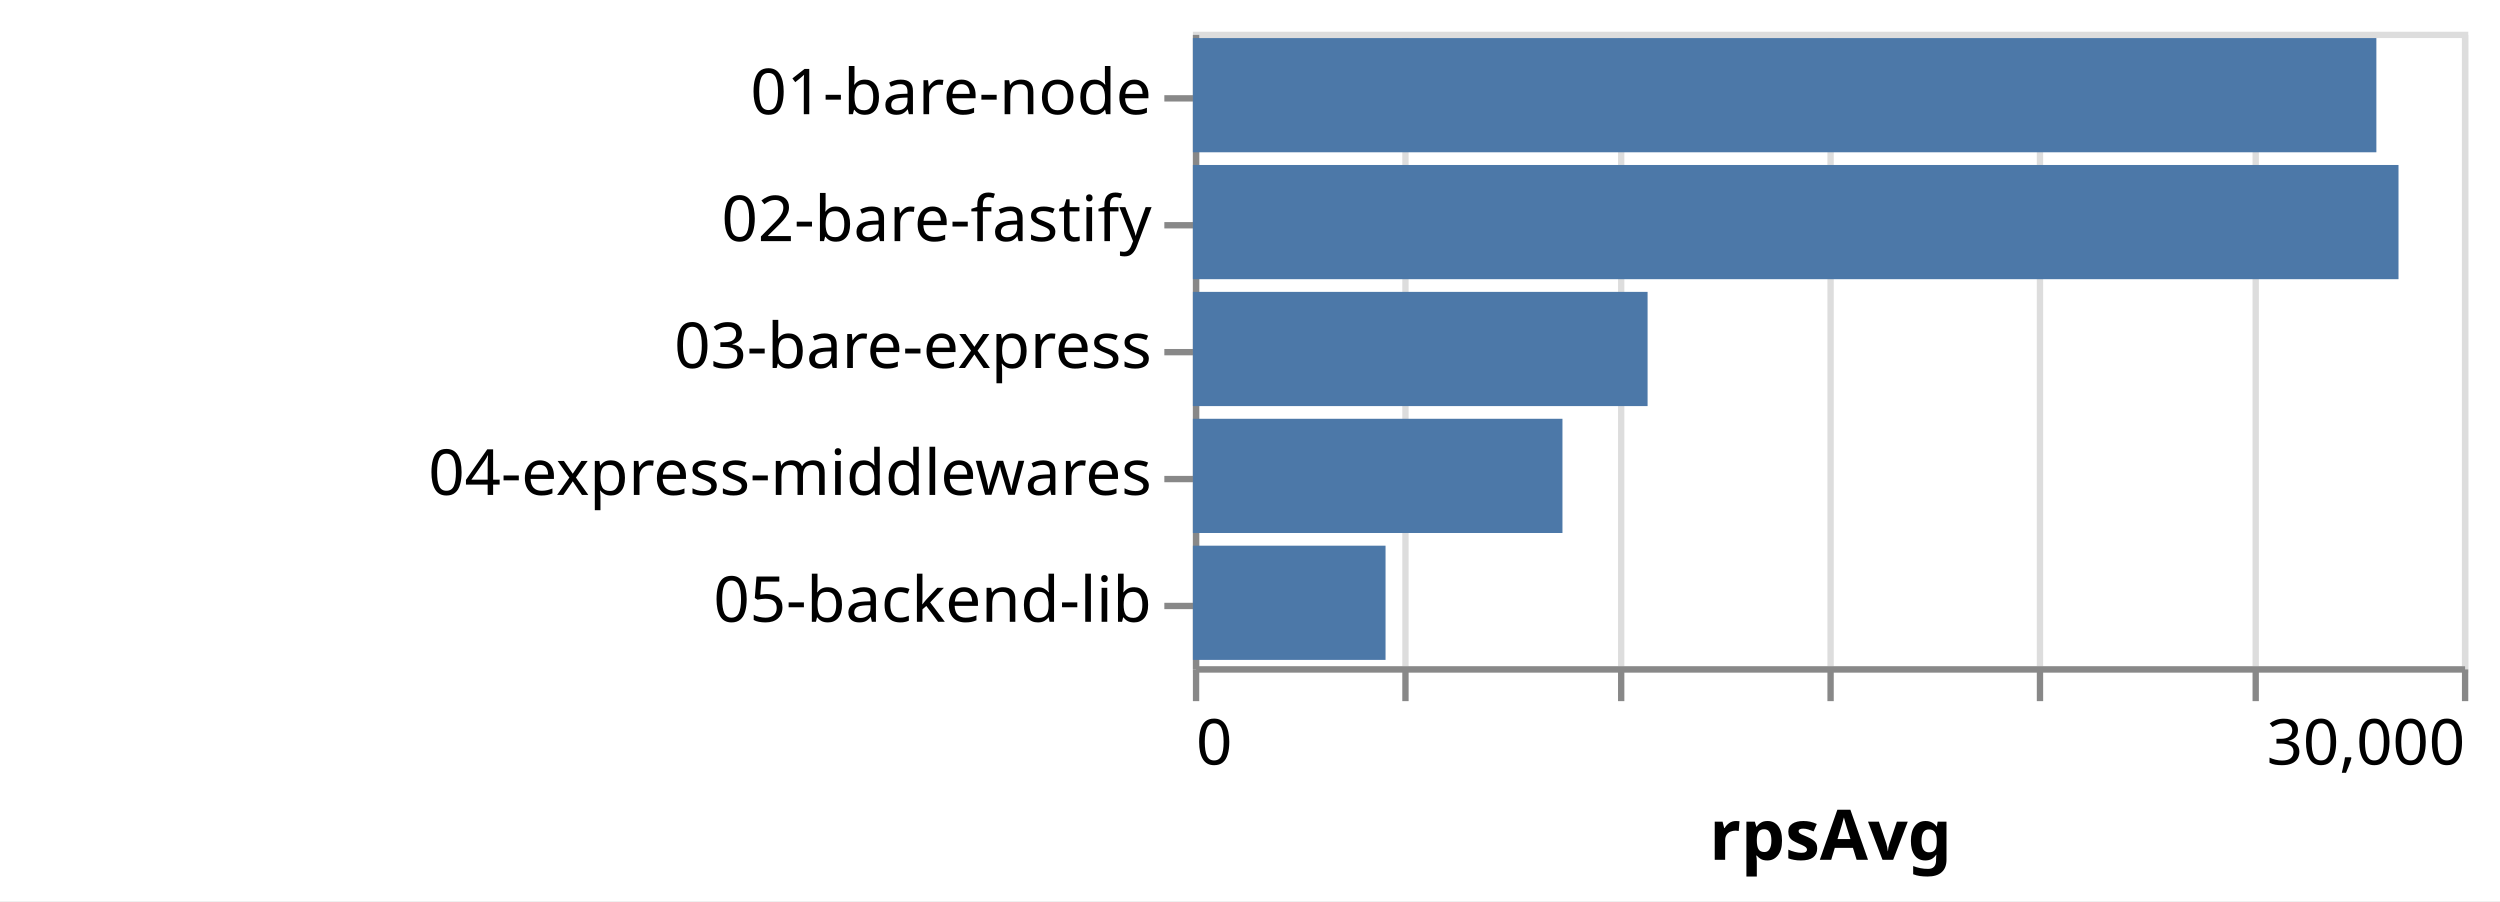
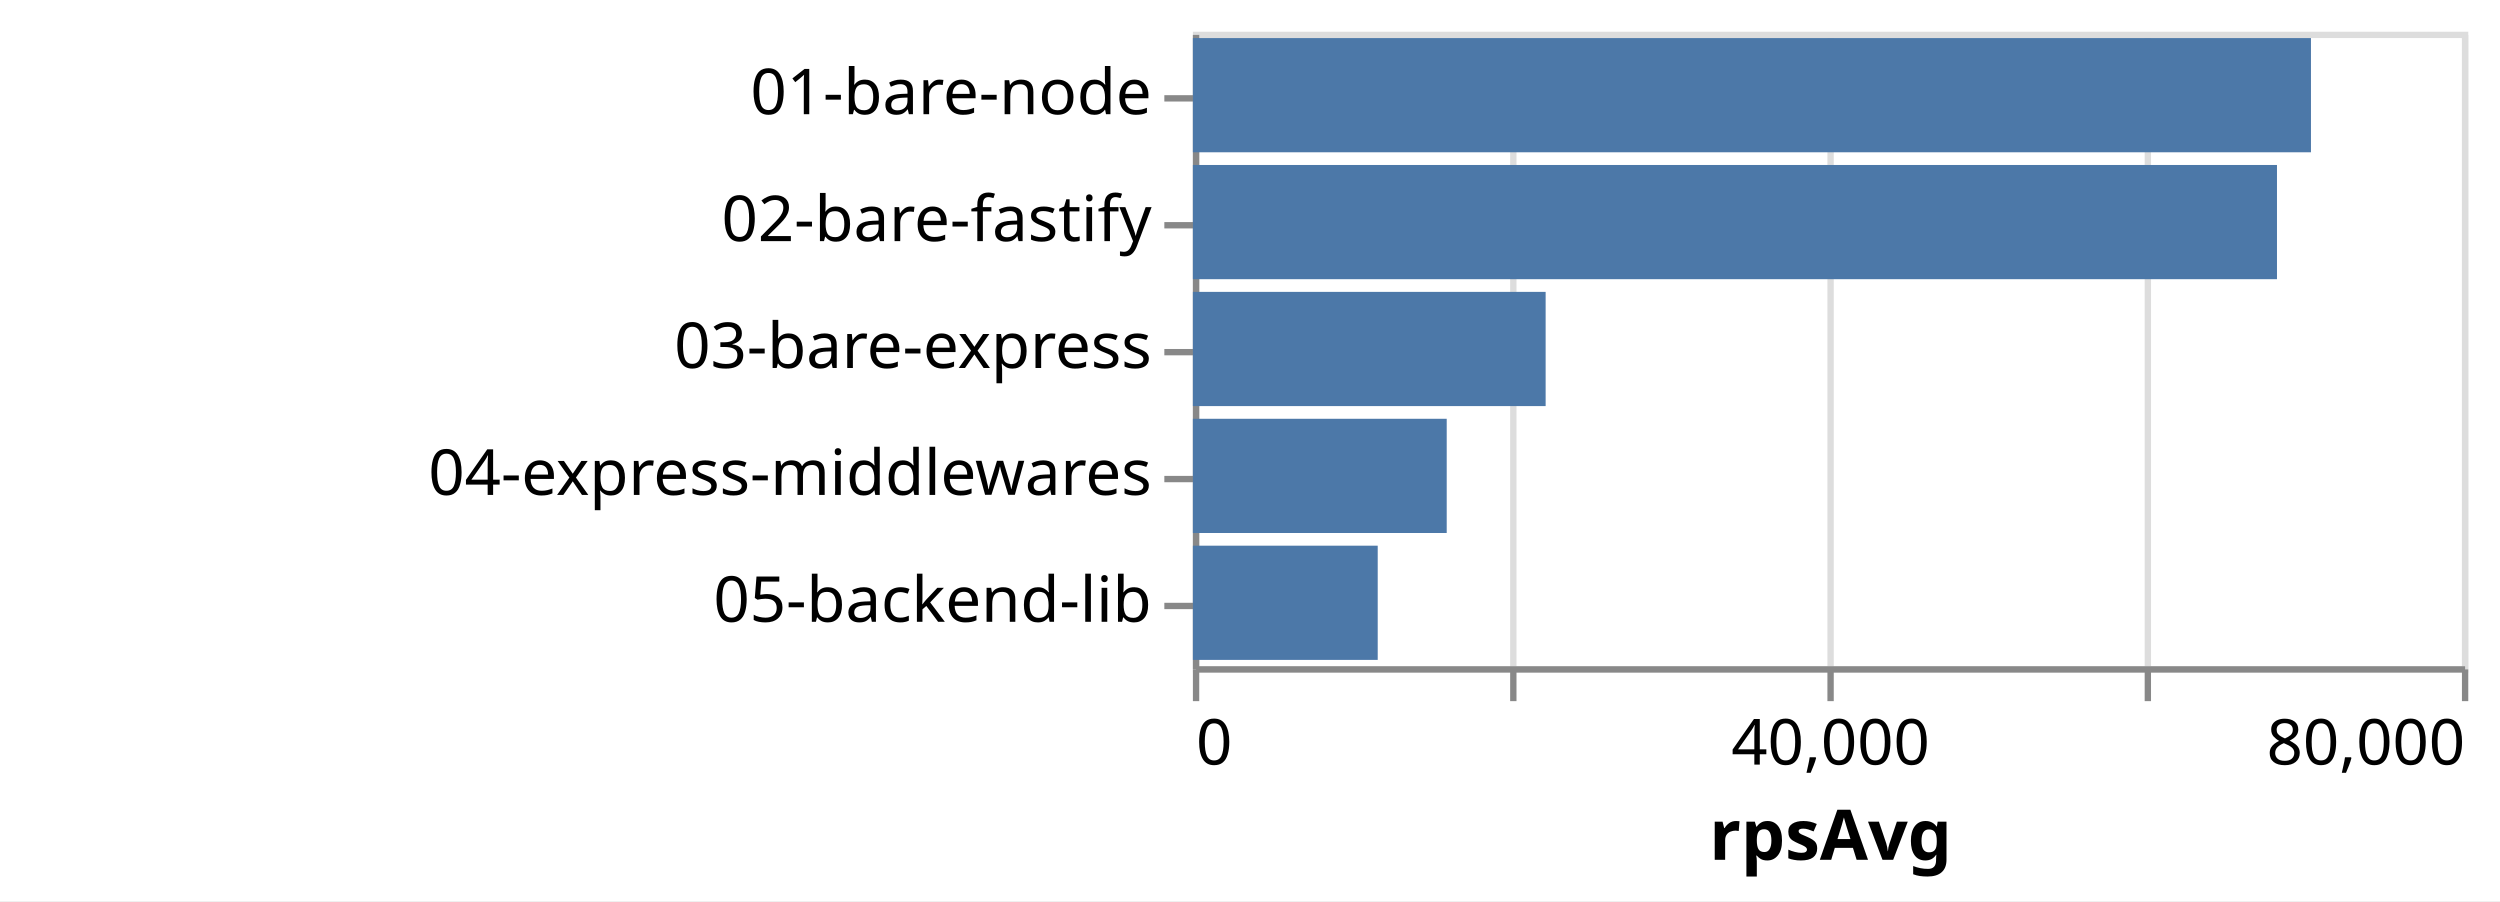
<svg xmlns="http://www.w3.org/2000/svg" version="1.1" class="marks" width="394" height="142" viewBox="0 0 394 142">
  <rect width="394" height="142" fill="white" />
  <g fill="none" stroke-miterlimit="10" transform="translate(188,5)">
    <g class="mark-group role-frame root" role="graphics-object" aria-roledescription="group mark container">
      <g transform="translate(0,0)">
        <path class="background" aria-hidden="true" d="M0.5,0.5h200v100h-200Z" stroke="#ddd" />
        <g>
          <g class="mark-group role-axis" aria-hidden="true">
            <g transform="translate(0.5,100.5)">
              <path class="background" aria-hidden="true" d="M0,0h0v0h0Z" pointer-events="none" />
              <g>
                <g class="mark-rule role-axis-grid" pointer-events="none">
                  <line transform="translate(0,0)" x2="0" y2="-100" stroke="#ddd" stroke-width="1" opacity="1" />
-                   <line transform="translate(33,0)" x2="0" y2="-100" stroke="#ddd" stroke-width="1" opacity="1" />
-                   <line transform="translate(67,0)" x2="0" y2="-100" stroke="#ddd" stroke-width="1" opacity="1" />
+                   <line transform="translate(50,0)" x2="0" y2="-100" stroke="#ddd" stroke-width="1" opacity="1" />
                  <line transform="translate(100,0)" x2="0" y2="-100" stroke="#ddd" stroke-width="1" opacity="1" />
-                   <line transform="translate(133,0)" x2="0" y2="-100" stroke="#ddd" stroke-width="1" opacity="1" />
-                   <line transform="translate(167,0)" x2="0" y2="-100" stroke="#ddd" stroke-width="1" opacity="1" />
+                   <line transform="translate(150,0)" x2="0" y2="-100" stroke="#ddd" stroke-width="1" opacity="1" />
                  <line transform="translate(200,0)" x2="0" y2="-100" stroke="#ddd" stroke-width="1" opacity="1" />
                </g>
              </g>
              <path class="foreground" aria-hidden="true" d="" pointer-events="none" display="none" />
            </g>
          </g>
-           <g class="mark-group role-axis" role="graphics-symbol" aria-roledescription="axis" aria-label="X-axis titled 'rpsAvg' for a linear scale with values from 0 to 30,000">
+           <g class="mark-group role-axis" role="graphics-symbol" aria-roledescription="axis" aria-label="X-axis titled 'rpsAvg' for a linear scale with values from 0 to 80,000">
            <g transform="translate(0.5,100.5)">
              <path class="background" aria-hidden="true" d="M0,0h0v0h0Z" pointer-events="none" />
              <g>
                <g class="mark-rule role-axis-tick" pointer-events="none">
                  <line transform="translate(0,0)" x2="0" y2="5" stroke="#888" stroke-width="1" opacity="1" />
-                   <line transform="translate(33,0)" x2="0" y2="5" stroke="#888" stroke-width="1" opacity="1" />
-                   <line transform="translate(67,0)" x2="0" y2="5" stroke="#888" stroke-width="1" opacity="1" />
+                   <line transform="translate(50,0)" x2="0" y2="5" stroke="#888" stroke-width="1" opacity="1" />
                  <line transform="translate(100,0)" x2="0" y2="5" stroke="#888" stroke-width="1" opacity="1" />
-                   <line transform="translate(133,0)" x2="0" y2="5" stroke="#888" stroke-width="1" opacity="1" />
-                   <line transform="translate(167,0)" x2="0" y2="5" stroke="#888" stroke-width="1" opacity="1" />
+                   <line transform="translate(150,0)" x2="0" y2="5" stroke="#888" stroke-width="1" opacity="1" />
                  <line transform="translate(200,0)" x2="0" y2="5" stroke="#888" stroke-width="1" opacity="1" />
                </g>
                <g class="mark-text role-axis-label" pointer-events="none">
                  <text text-anchor="start" transform="translate(0,15)" font-family="sans-serif" font-size="10px" fill="#000" opacity="1">0</text>
-                   <text text-anchor="middle" transform="translate(33.33333,15)" font-family="sans-serif" font-size="10px" fill="#000" opacity="0">5,000</text>
-                   <text text-anchor="middle" transform="translate(66.66667,15)" font-family="sans-serif" font-size="10px" fill="#000" opacity="0">10,000</text>
-                   <text text-anchor="middle" transform="translate(100,15)" font-family="sans-serif" font-size="10px" fill="#000" opacity="0">15,000</text>
-                   <text text-anchor="middle" transform="translate(133.3333,15)" font-family="sans-serif" font-size="10px" fill="#000" opacity="0">20,000</text>
-                   <text text-anchor="middle" transform="translate(166.6667,15)" font-family="sans-serif" font-size="10px" fill="#000" opacity="0">25,000</text>
-                   <text text-anchor="end" transform="translate(200,15)" font-family="sans-serif" font-size="10px" fill="#000" opacity="1">30,000</text>
+                   <text text-anchor="middle" transform="translate(50,15)" font-family="sans-serif" font-size="10px" fill="#000" opacity="0">20,000</text>
+                   <text text-anchor="middle" transform="translate(100,15)" font-family="sans-serif" font-size="10px" fill="#000" opacity="1">40,000</text>
+                   <text text-anchor="middle" transform="translate(150,15)" font-family="sans-serif" font-size="10px" fill="#000" opacity="0">60,000</text>
+                   <text text-anchor="end" transform="translate(200,15)" font-family="sans-serif" font-size="10px" fill="#000" opacity="1">80,000</text>
                </g>
                <g class="mark-rule role-axis-domain" pointer-events="none">
                  <line transform="translate(0,0)" x2="200" y2="0" stroke="#888" stroke-width="1" opacity="1" />
                </g>
                <g class="mark-text role-axis-title" pointer-events="none">
                  <text text-anchor="middle" transform="translate(100,30)" font-family="sans-serif" font-size="11px" font-weight="bold" fill="#000" opacity="1">rpsAvg</text>
                </g>
              </g>
              <path class="foreground" aria-hidden="true" d="" pointer-events="none" display="none" />
            </g>
          </g>
          <g class="mark-group role-axis" role="graphics-symbol" aria-roledescription="axis" aria-label="Y-axis for a discrete scale with 5 values: 01-bare-node, 02-bare-fastify, 03-bare-express, 04-express-middlewares, 05-backend-lib">
            <g transform="translate(0.5,0.5)">
              <path class="background" aria-hidden="true" d="M0,0h0v0h0Z" pointer-events="none" />
              <g>
                <g class="mark-rule role-axis-tick" pointer-events="none">
                  <line transform="translate(0,10)" x2="-5" y2="0" stroke="#888" stroke-width="1" opacity="1" />
                  <line transform="translate(0,30)" x2="-5" y2="0" stroke="#888" stroke-width="1" opacity="1" />
                  <line transform="translate(0,50)" x2="-5" y2="0" stroke="#888" stroke-width="1" opacity="1" />
                  <line transform="translate(0,70)" x2="-5" y2="0" stroke="#888" stroke-width="1" opacity="1" />
                  <line transform="translate(0,90)" x2="-5" y2="0" stroke="#888" stroke-width="1" opacity="1" />
                </g>
                <g class="mark-text role-axis-label" pointer-events="none">
                  <text text-anchor="end" transform="translate(-7,12.5)" font-family="sans-serif" font-size="10px" fill="#000" opacity="1">01-bare-node</text>
                  <text text-anchor="end" transform="translate(-7,32.5)" font-family="sans-serif" font-size="10px" fill="#000" opacity="1">02-bare-fastify</text>
                  <text text-anchor="end" transform="translate(-7,52.5)" font-family="sans-serif" font-size="10px" fill="#000" opacity="1">03-bare-express</text>
                  <text text-anchor="end" transform="translate(-7,72.5)" font-family="sans-serif" font-size="10px" fill="#000" opacity="1">04-express-middlewares</text>
                  <text text-anchor="end" transform="translate(-7,92.5)" font-family="sans-serif" font-size="10px" fill="#000" opacity="1">05-backend-lib</text>
                </g>
                <g class="mark-rule role-axis-domain" pointer-events="none">
                  <line transform="translate(0,0)" x2="0" y2="100" stroke="#888" stroke-width="1" opacity="1" />
                </g>
              </g>
              <path class="foreground" aria-hidden="true" d="" pointer-events="none" display="none" />
            </g>
          </g>
          <g class="mark-rect role-mark marks" role="graphics-object" aria-roledescription="rect mark container">
-             <path aria-label="name: 01-bare-node; rpsAvg: 27977.6" role="graphics-symbol" aria-roledescription="bar" d="M0,1h186.517v18h-186.517Z" fill="#4c78a8" />
-             <path aria-label="name: 02-bare-fastify; rpsAvg: 28500.8" role="graphics-symbol" aria-roledescription="bar" d="M0,21h190.005v18h-190.005Z" fill="#4c78a8" />
-             <path aria-label="name: 03-bare-express; rpsAvg: 10748.8" role="graphics-symbol" aria-roledescription="bar" d="M0,41h71.659v18h-71.659Z" fill="#4c78a8" />
-             <path aria-label="name: 04-express-middlewares; rpsAvg: 8736.6" role="graphics-symbol" aria-roledescription="bar" d="M0,61h58.244v18h-58.244Z" fill="#4c78a8" />
-             <path aria-label="name: 05-backend-lib; rpsAvg: 4554.3" role="graphics-symbol" aria-roledescription="bar" d="M0,81h30.362v18h-30.362Z" fill="#4c78a8" />
+             <path aria-label="name: 01-bare-node; rpsAvg: 70483.2" role="graphics-symbol" aria-roledescription="bar" d="M0,1h176.208v18h-176.208Z" fill="#4c78a8" />
+             <path aria-label="name: 02-bare-fastify; rpsAvg: 68340.8" role="graphics-symbol" aria-roledescription="bar" d="M0,21h170.852v18h-170.852Z" fill="#4c78a8" />
+             <path aria-label="name: 03-bare-express; rpsAvg: 22236.8" role="graphics-symbol" aria-roledescription="bar" d="M0,41h55.592v18h-55.592Z" fill="#4c78a8" />
+             <path aria-label="name: 04-express-middlewares; rpsAvg: 16000.8" role="graphics-symbol" aria-roledescription="bar" d="M0,61h40.002v18h-40.002Z" fill="#4c78a8" />
+             <path aria-label="name: 05-backend-lib; rpsAvg: 11651.2" role="graphics-symbol" aria-roledescription="bar" d="M0,81h29.128v18h-29.128Z" fill="#4c78a8" />
          </g>
        </g>
        <path class="foreground" aria-hidden="true" d="" display="none" />
      </g>
    </g>
  </g>
</svg>
